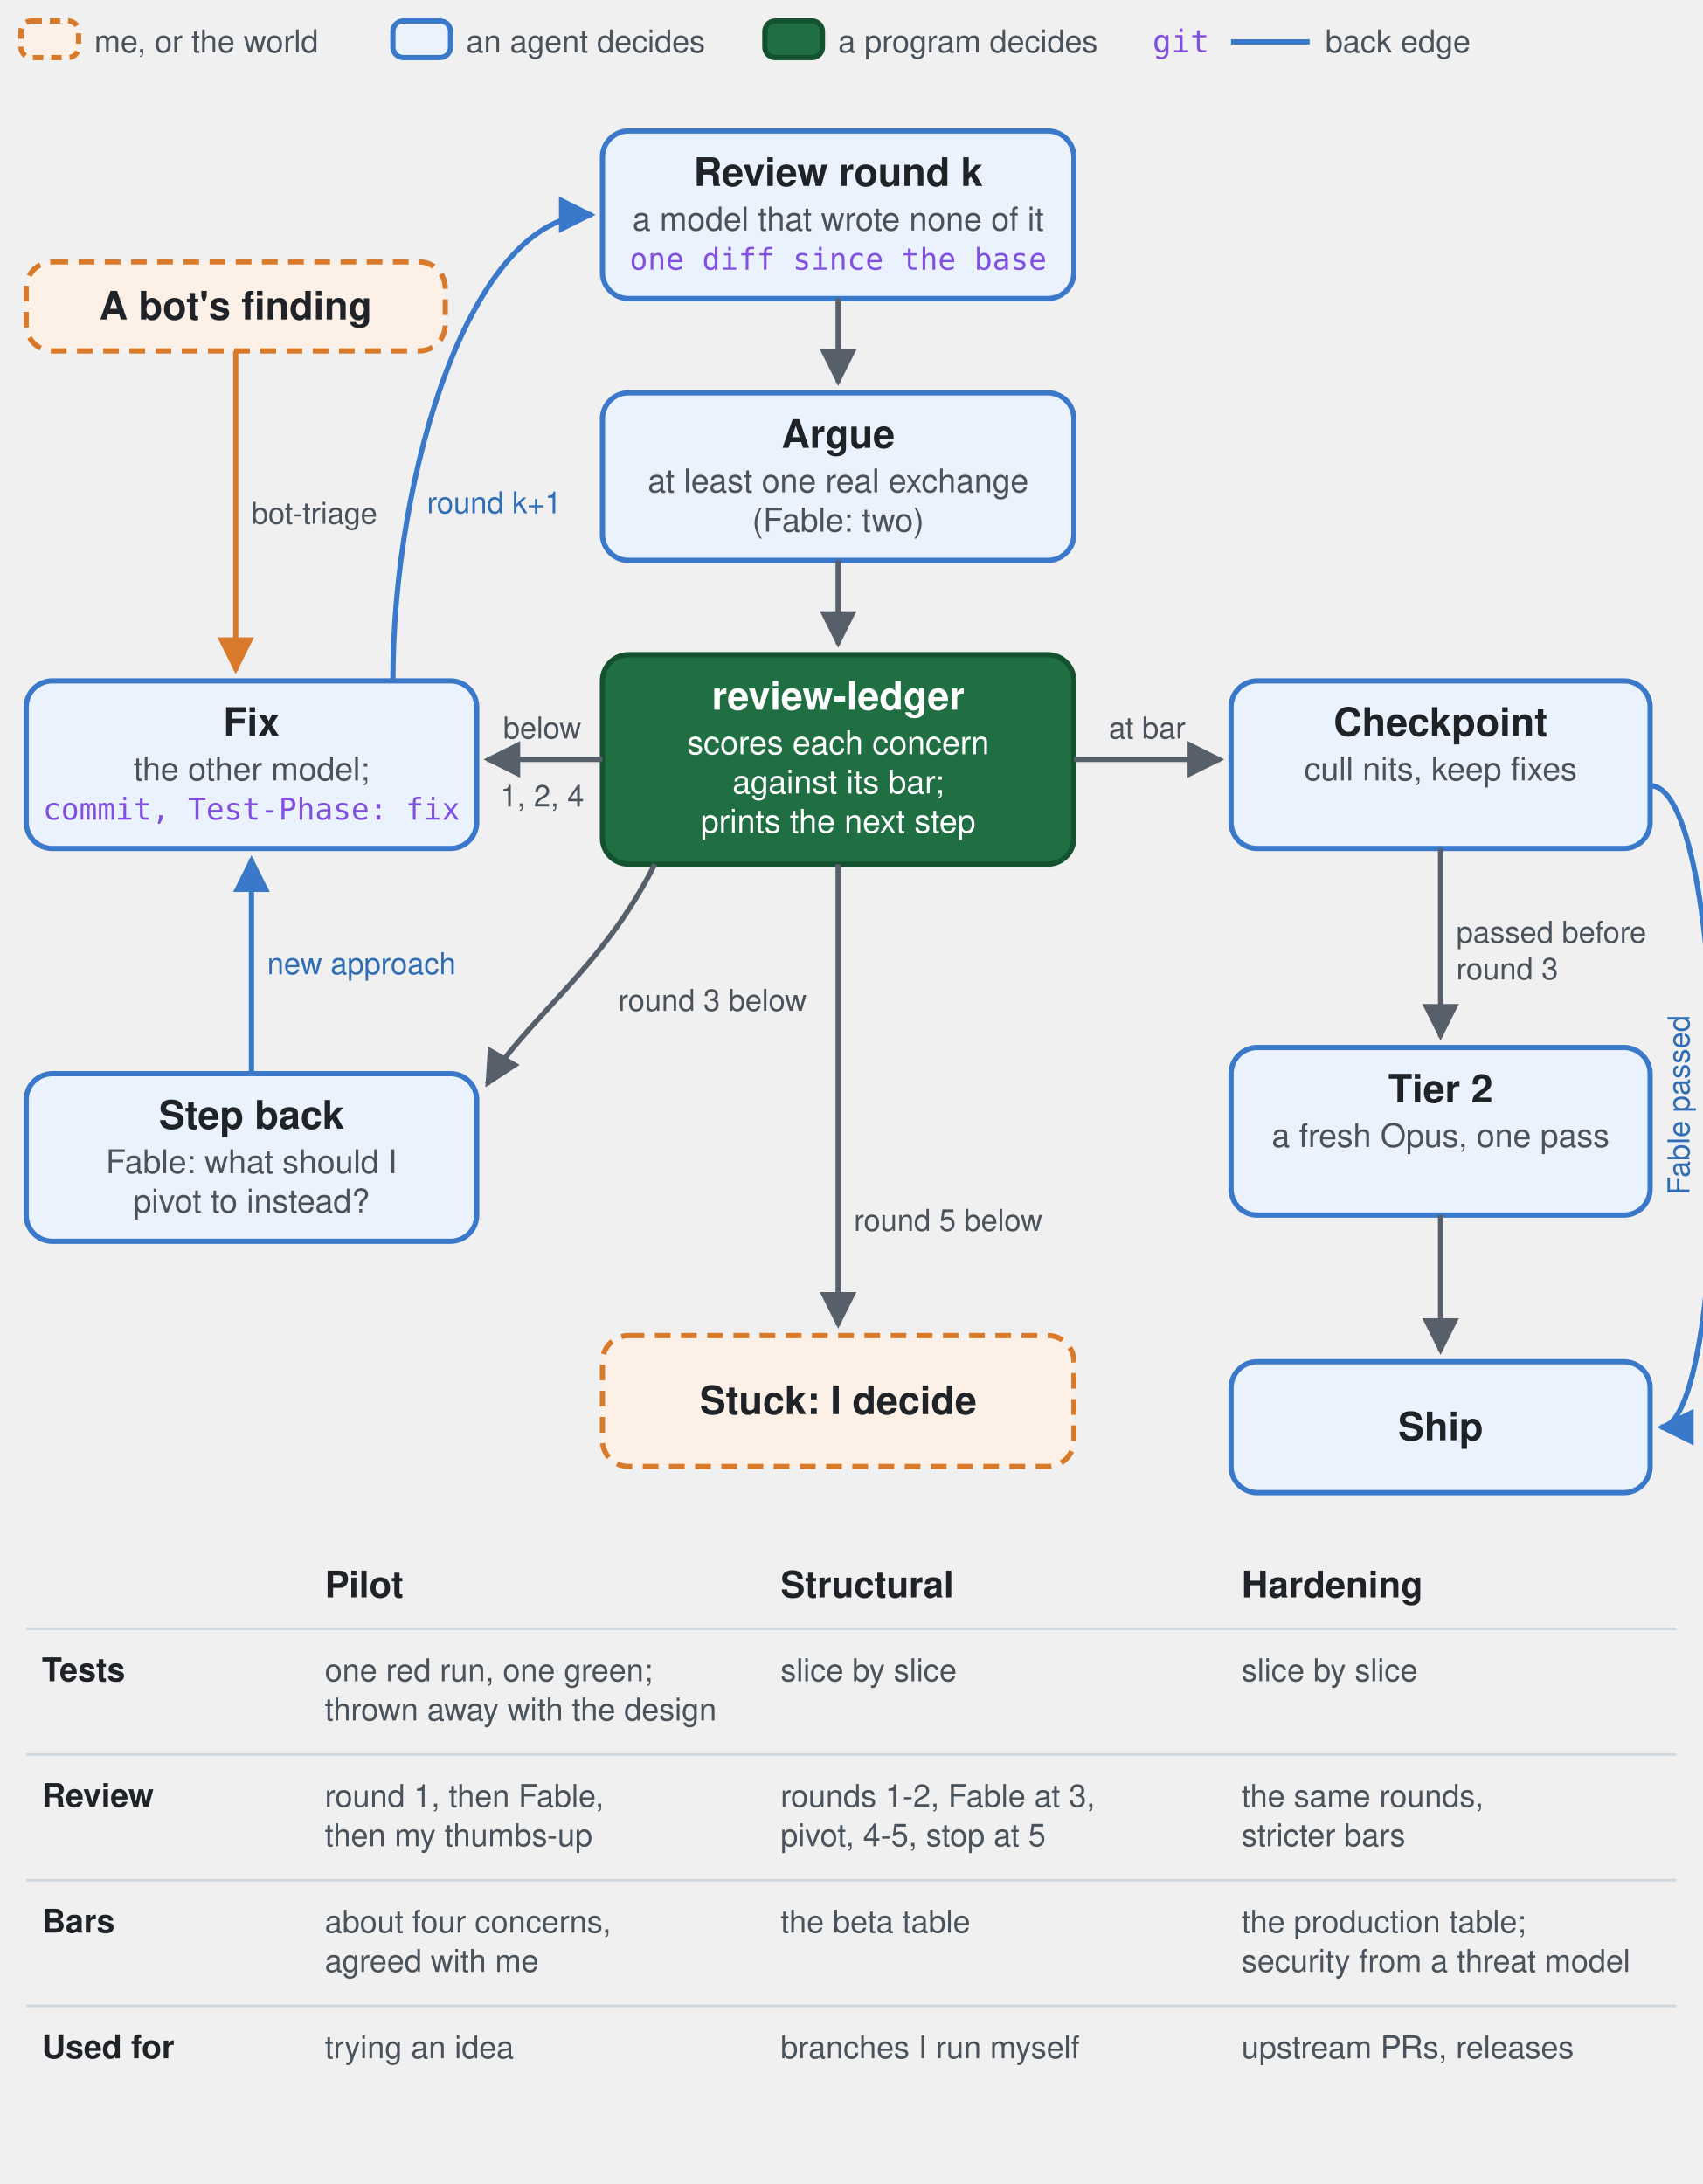
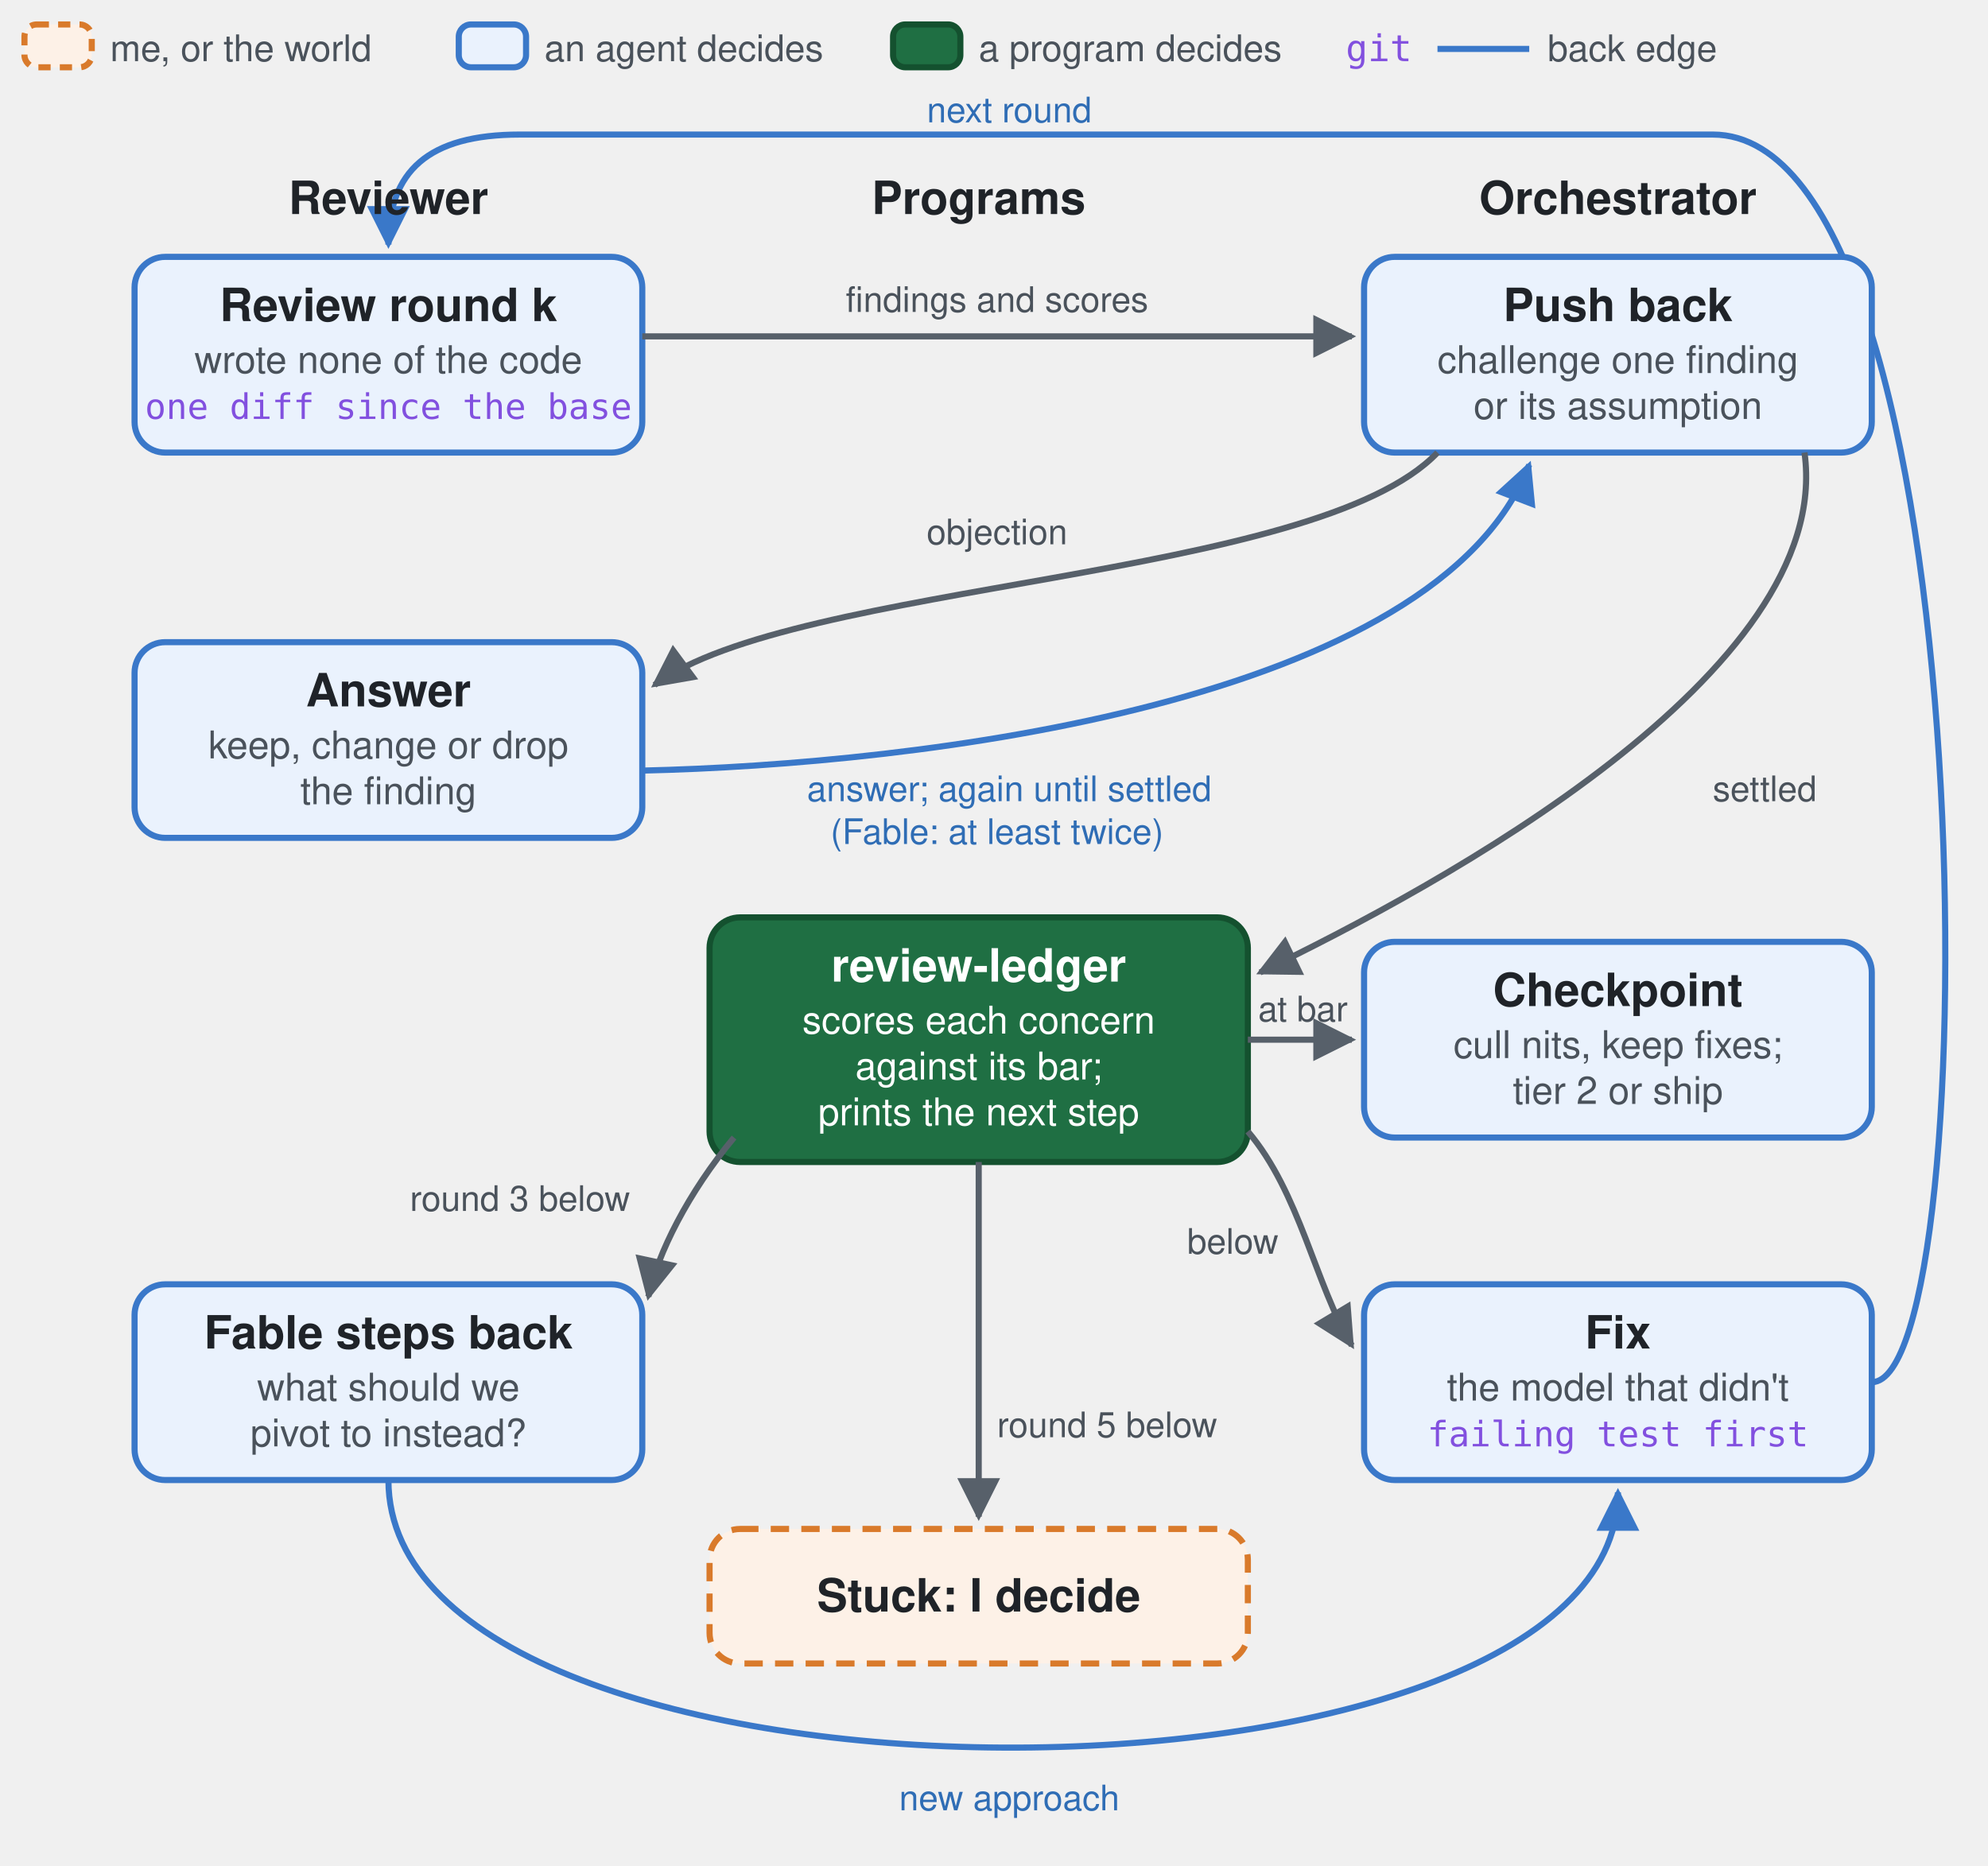
- <svg xmlns="http://www.w3.org/2000/svg" viewBox="0 0 650 834" width="100%" role="img" aria-labelledby="t d">
+ <svg xmlns="http://www.w3.org/2000/svg" viewBox="0 0 650 610" width="100%" role="img" aria-labelledby="t d">
  <defs>
    <marker id="hfw" viewBox="0 0 10 10" refX="9" refY="5" markerWidth="7" markerHeight="7" orient="auto-start-reverse">
      <path class="hfw" d="M0 0 L10 5 L0 10 Z" />
    </marker>
    <marker id="hbk" viewBox="0 0 10 10" refX="9" refY="5" markerWidth="7" markerHeight="7" orient="auto-start-reverse">
      <path class="hbk" d="M0 0 L10 5 L0 10 Z" />
    </marker>
    <marker id="hin" viewBox="0 0 10 10" refX="9" refY="5" markerWidth="7" markerHeight="7" orient="auto-start-reverse">
      <path class="hin" d="M0 0 L10 5 L0 10 Z" />
    </marker>
  </defs>
  <style>
.judge{fill:#eaf2fd;stroke:#3a78c9} .core{fill:#1f6f43;stroke:#14512f} .chaos{fill:#fdf1e7;stroke:#d97a2b}
.ink{fill:#1f2328} .muted{fill:#4a525b} .on{fill:#ffffff} .git{fill:#8250df}
.fw{stroke:#57606a;fill:none} .bk{stroke:#3a78c9;fill:none} .in{stroke:#d97a2b;fill:none} .encl{stroke:#8c959f;fill:none}
.hfw{fill:#57606a} .hbk{fill:#3a78c9} .hin{fill:#d97a2b} .bkink{fill:#2f6db5} .grid{stroke:#d1d9e0}
text{font-family:-apple-system,BlinkMacSystemFont,"Segoe UI",Helvetica,Arial,sans-serif}
.mono{font-family:ui-monospace,SFMono-Regular,Menlo,Consolas,monospace}
@media (prefers-color-scheme: dark){
.judge{fill:#12233a;stroke:#5b9be6} .core{fill:#2ea062;stroke:#7ee2a8} .chaos{fill:#2a1d12;stroke:#e08a3c}
.ink{fill:#f0f6fc} .muted{fill:#b1b8c0} .on{fill:#04150c} .git{fill:#c297ff}
.fw{stroke:#8b949e} .bk{stroke:#5b9be6} .in{stroke:#e08a3c} .encl{stroke:#6e7681}
.hfw{fill:#8b949e} .hbk{fill:#5b9be6} .hin{fill:#e08a3c} .bkink{fill:#7fb3f0} .grid{stroke:#30363d}
}
</style>
  <rect class="chaos" x="8" y="8" width="22" height="14" rx="4" stroke-width="2" stroke-dasharray="4 3" />
  <text class="muted" x="36" y="20" font-size="12" text-anchor="start">me, or the world</text>
  <rect class="judge" x="150" y="8" width="22" height="14" rx="4" stroke-width="2" />
  <text class="muted" x="178" y="20" font-size="12" text-anchor="start">an agent decides</text>
  <rect class="core" x="292" y="8" width="22" height="14" rx="4" stroke-width="2" />
  <text class="muted" x="320" y="20" font-size="12" text-anchor="start">a program decides</text>
  <text class="git mono" x="440" y="20" font-size="12" text-anchor="start">git</text>
  <line class="bk" x1="470" y1="16" x2="500" y2="16" stroke-width="2" />
  <text class="muted" x="506" y="20" font-size="12" text-anchor="start">back edge</text>
-   <rect class="judge" x="230" y="50" width="180" height="64" rx="10" stroke-width="2" />
-   <text class="ink" x="320.0" y="71" font-size="15" font-weight="700" text-anchor="middle">Review round k</text>
-   <text class="muted" x="320.0" y="88" font-size="12.5" text-anchor="middle">a model that wrote none of it</text>
-   <text class="git mono" x="320.0" y="103" font-size="11.5" text-anchor="middle">one diff since the base</text>
-   <rect class="judge" x="230" y="150" width="180" height="64" rx="10" stroke-width="2" />
-   <text class="ink" x="320.0" y="171" font-size="15" font-weight="700" text-anchor="middle">Argue</text>
-   <text class="muted" x="320.0" y="188" font-size="12.5" text-anchor="middle">at least one real exchange</text>
-   <text class="muted" x="320.0" y="203" font-size="12.5" text-anchor="middle">(Fable: two)</text>
-   <rect class="core" x="230" y="250" width="180" height="80" rx="10" stroke-width="2" />
-   <text class="on" x="320.0" y="271" font-size="15" font-weight="700" text-anchor="middle">review-ledger</text>
-   <text class="on" x="320.0" y="288" font-size="12.5" text-anchor="middle">scores each concern</text>
-   <text class="on" x="320.0" y="303" font-size="12.5" text-anchor="middle">against its bar;</text>
-   <text class="on" x="320.0" y="318" font-size="12.5" text-anchor="middle">prints the next step</text>
-   <rect class="judge" x="10" y="260" width="172" height="64" rx="10" stroke-width="2" />
-   <text class="ink" x="96.0" y="281" font-size="15" font-weight="700" text-anchor="middle">Fix</text>
-   <text class="muted" x="96.0" y="298" font-size="12.5" text-anchor="middle">the other model;</text>
-   <text class="git mono" x="96.0" y="313" font-size="11.5" text-anchor="middle">commit, Test-Phase: fix</text>
-   <rect class="chaos" x="10" y="100" width="160" height="34" rx="10" stroke-width="2" stroke-dasharray="6 4" />
-   <text class="ink" x="90.0" y="122.0" font-size="15" font-weight="700" text-anchor="middle">A bot's finding</text>
-   <path class="in" d="M90 134 L90 256" stroke-width="2" marker-end="url(#hin)" />
-   <text class="muted" x="96" y="200" font-size="11.5" text-anchor="start">bot-triage</text>
-   <rect class="judge" x="470" y="260" width="160" height="64" rx="10" stroke-width="2" />
-   <text class="ink" x="550.0" y="281" font-size="15" font-weight="700" text-anchor="middle">Checkpoint</text>
-   <text class="muted" x="550.0" y="298" font-size="12.5" text-anchor="middle">cull nits, keep fixes</text>
-   <rect class="judge" x="10" y="410" width="172" height="64" rx="10" stroke-width="2" />
-   <text class="ink" x="96.0" y="431" font-size="15" font-weight="700" text-anchor="middle">Step back</text>
-   <text class="muted" x="96.0" y="448" font-size="12.5" text-anchor="middle">Fable: what should I</text>
-   <text class="muted" x="96.0" y="463" font-size="12.5" text-anchor="middle">pivot to instead?</text>
-   <rect class="chaos" x="230" y="510" width="180" height="50" rx="10" stroke-width="2" stroke-dasharray="6 4" />
-   <text class="ink" x="320.0" y="540.0" font-size="15" font-weight="700" text-anchor="middle">Stuck: I decide</text>
-   <rect class="judge" x="470" y="400" width="160" height="64" rx="10" stroke-width="2" />
-   <text class="ink" x="550.0" y="421" font-size="15" font-weight="700" text-anchor="middle">Tier 2</text>
-   <text class="muted" x="550.0" y="438" font-size="12.5" text-anchor="middle">a fresh Opus, one pass</text>
-   <rect class="judge" x="470" y="520" width="160" height="50" rx="10" stroke-width="2" />
-   <text class="ink" x="550.0" y="550.0" font-size="15" font-weight="700" text-anchor="middle">Ship</text>
-   <path class="fw" d="M320 114 L320 146" stroke-width="2" marker-end="url(#hfw)" />
-   <path class="fw" d="M320 214 L320 246" stroke-width="2" marker-end="url(#hfw)" />
-   <path class="fw" d="M410 290 L466 290" stroke-width="2" marker-end="url(#hfw)" />
-   <text class="muted" x="438" y="282" font-size="11.5" text-anchor="middle">at bar</text>
-   <path class="fw" d="M230 290 L186 290" stroke-width="2" marker-end="url(#hfw)" />
-   <text class="muted" x="207" y="282" font-size="11.5" text-anchor="middle">below</text>
-   <text class="muted" x="207" y="308" font-size="11.5" text-anchor="middle">1, 2, 4</text>
-   <path class="bk" d="M150 260 C150 180 180 82 226 82" stroke-width="2" marker-end="url(#hbk)" />
-   <text class="bkink" x="163" y="196" font-size="11.5" text-anchor="start">round k+1</text>
-   <path class="fw" d="M250 330 C230 370 200 390 186 414" stroke-width="2" marker-end="url(#hfw)" />
-   <text class="muted" x="236" y="386" font-size="11.5" text-anchor="start">round 3 below</text>
-   <path class="bk" d="M96 410 L96 328" stroke-width="2" marker-end="url(#hbk)" />
-   <text class="bkink" x="102" y="372" font-size="11.5" text-anchor="start">new approach</text>
-   <path class="fw" d="M320 330 L320 506" stroke-width="2" marker-end="url(#hfw)" />
+   <path class="bk" d="M612 452 C650 452 650 44 560 44 L170 44 C140 44 127 56 127 80" stroke-width="2" marker-end="url(#hbk)" />
+   <text class="bkink" x="330" y="40" font-size="11.5" text-anchor="middle">next round</text>
+   <text class="ink" x="127" y="70" font-size="15" text-anchor="middle" font-weight="700">Reviewer</text>
+   <text class="ink" x="320" y="70" font-size="15" text-anchor="middle" font-weight="700">Programs</text>
+   <text class="ink" x="529" y="70" font-size="15" text-anchor="middle" font-weight="700">Orchestrator</text>
+   <rect class="judge" x="44" y="84" width="166" height="64" rx="10" stroke-width="2" />
+   <text class="ink" x="127.0" y="105" font-size="15" font-weight="700" text-anchor="middle">Review round k</text>
+   <text class="muted" x="127.0" y="122" font-size="12.5" text-anchor="middle">wrote none of the code</text>
+   <text class="git mono" x="127.0" y="137" font-size="11.5" text-anchor="middle">one diff since the base</text>
+   <rect class="judge" x="446" y="84" width="166" height="64" rx="10" stroke-width="2" />
+   <text class="ink" x="529.0" y="105" font-size="15" font-weight="700" text-anchor="middle">Push back</text>
+   <text class="muted" x="529.0" y="122" font-size="12.5" text-anchor="middle">challenge one finding</text>
+   <text class="muted" x="529.0" y="137" font-size="12.5" text-anchor="middle">or its assumption</text>
+   <rect class="judge" x="44" y="210" width="166" height="64" rx="10" stroke-width="2" />
+   <text class="ink" x="127.0" y="231" font-size="15" font-weight="700" text-anchor="middle">Answer</text>
+   <text class="muted" x="127.0" y="248" font-size="12.5" text-anchor="middle">keep, change or drop</text>
+   <text class="muted" x="127.0" y="263" font-size="12.5" text-anchor="middle">the finding</text>
+   <rect class="core" x="232" y="300" width="176" height="80" rx="10" stroke-width="2" />
+   <text class="on" x="320.0" y="321" font-size="15" font-weight="700" text-anchor="middle">review-ledger</text>
+   <text class="on" x="320.0" y="338" font-size="12.5" text-anchor="middle">scores each concern</text>
+   <text class="on" x="320.0" y="353" font-size="12.5" text-anchor="middle">against its bar;</text>
+   <text class="on" x="320.0" y="368" font-size="12.5" text-anchor="middle">prints the next step</text>
+   <rect class="judge" x="446" y="308" width="166" height="64" rx="10" stroke-width="2" />
+   <text class="ink" x="529.0" y="329" font-size="15" font-weight="700" text-anchor="middle">Checkpoint</text>
+   <text class="muted" x="529.0" y="346" font-size="12.5" text-anchor="middle">cull nits, keep fixes;</text>
+   <text class="muted" x="529.0" y="361" font-size="12.5" text-anchor="middle">tier 2 or ship</text>
+   <rect class="judge" x="446" y="420" width="166" height="64" rx="10" stroke-width="2" />
+   <text class="ink" x="529.0" y="441" font-size="15" font-weight="700" text-anchor="middle">Fix</text>
+   <text class="muted" x="529.0" y="458" font-size="12.5" text-anchor="middle">the model that didn't</text>
+   <text class="git mono" x="529.0" y="473" font-size="11.5" text-anchor="middle">failing test first</text>
+   <rect class="judge" x="44" y="420" width="166" height="64" rx="10" stroke-width="2" />
+   <text class="ink" x="127.0" y="441" font-size="15" font-weight="700" text-anchor="middle">Fable steps back</text>
+   <text class="muted" x="127.0" y="458" font-size="12.5" text-anchor="middle">what should we</text>
+   <text class="muted" x="127.0" y="473" font-size="12.5" text-anchor="middle">pivot to instead?</text>
+   <rect class="chaos" x="232" y="500" width="176" height="44" rx="10" stroke-width="2" stroke-dasharray="6 4" />
+   <text class="ink" x="320.0" y="527.0" font-size="15" font-weight="700" text-anchor="middle">Stuck: I decide</text>
+   <path class="fw" d="M210 110 L442 110" stroke-width="2" marker-end="url(#hfw)" />
+   <text class="muted" x="326" y="102" font-size="11.5" text-anchor="middle">findings and scores</text>
+   <path class="fw" d="M470 148 C430 190 260 190 214 224" stroke-width="2" marker-end="url(#hfw)" />
+   <text class="muted" x="326" y="178" font-size="11.5" text-anchor="middle">objection</text>
+   <path class="bk" d="M210 252 C300 250 470 230 500 152" stroke-width="2" marker-end="url(#hbk)" />
+   <text class="bkink" x="330" y="262" font-size="11.5" text-anchor="middle">answer; again until settled</text>
+   <text class="bkink" x="326" y="276" font-size="11.5" text-anchor="middle">(Fable: at least twice)</text>
+   <path class="fw" d="M590 148 C600 220 470 290 412 318" stroke-width="2" marker-end="url(#hfw)" />
+   <text class="muted" x="560" y="262" font-size="11.5" text-anchor="start">settled</text>
+   <path class="fw" d="M408 340 L442 340" stroke-width="2" marker-end="url(#hfw)" />
+   <text class="muted" x="426" y="334" font-size="11.5" text-anchor="middle">at bar</text>
+   <path class="fw" d="M408 370 C425 390 430 420 442 440" stroke-width="2" marker-end="url(#hfw)" />
+   <text class="muted" x="418" y="410" font-size="11.5" text-anchor="end">below</text>
+   <path class="fw" d="M240 372 C225 390 215 410 212 424" stroke-width="2" marker-end="url(#hfw)" />
+   <text class="muted" x="206" y="396" font-size="11.5" text-anchor="end">round 3 below</text>
+   <path class="fw" d="M320 380 L320 496" stroke-width="2" marker-end="url(#hfw)" />
  <text class="muted" x="326" y="470" font-size="11.5" text-anchor="start">round 5 below</text>
-   <path class="fw" d="M550 324 L550 396" stroke-width="2" marker-end="url(#hfw)" />
-   <text class="muted" x="556" y="360" font-size="11.5" text-anchor="start">passed before</text>
-   <text class="muted" x="556" y="374" font-size="11.5" text-anchor="start">round 3</text>
-   <path class="fw" d="M550 464 L550 516" stroke-width="2" marker-end="url(#hfw)" />
-   <path class="bk" d="M630 300 C662 300 662 545 634 545" stroke-width="2" marker-end="url(#hbk)" />
-   <text class="bkink" x="645" y="422" font-size="11.5" text-anchor="middle" transform="rotate(-90 645 422)">Fable passed</text>
-   <text class="ink" x="16" y="610" font-size="14" text-anchor="start" font-weight="700" />
-   <text class="ink" x="124" y="610" font-size="14" text-anchor="start" font-weight="700">Pilot</text>
-   <text class="ink" x="298" y="610" font-size="14" text-anchor="start" font-weight="700">Structural</text>
-   <text class="ink" x="474" y="610" font-size="14" text-anchor="start" font-weight="700">Hardening</text>
-   <line class="grid" x1="10" y1="622" x2="640" y2="622" stroke-width="1" />
-   <text class="ink" x="16" y="642" font-size="12.5" text-anchor="start" font-weight="600">Tests</text>
-   <text class="muted" x="124" y="642" font-size="12" text-anchor="start">one red run, one green;</text>
-   <text class="muted" x="124" y="657" font-size="12" text-anchor="start">thrown away with the design</text>
-   <text class="muted" x="298" y="642" font-size="12" text-anchor="start">slice by slice</text>
-   <text class="muted" x="474" y="642" font-size="12" text-anchor="start">slice by slice</text>
-   <line class="grid" x1="10" y1="670" x2="640" y2="670" stroke-width="1" />
-   <text class="ink" x="16" y="690" font-size="12.5" text-anchor="start" font-weight="600">Review</text>
-   <text class="muted" x="124" y="690" font-size="12" text-anchor="start">round 1, then Fable,</text>
-   <text class="muted" x="124" y="705" font-size="12" text-anchor="start">then my thumbs-up</text>
-   <text class="muted" x="298" y="690" font-size="12" text-anchor="start">rounds 1-2, Fable at 3,</text>
-   <text class="muted" x="298" y="705" font-size="12" text-anchor="start">pivot, 4-5, stop at 5</text>
-   <text class="muted" x="474" y="690" font-size="12" text-anchor="start">the same rounds,</text>
-   <text class="muted" x="474" y="705" font-size="12" text-anchor="start">stricter bars</text>
-   <line class="grid" x1="10" y1="718" x2="640" y2="718" stroke-width="1" />
-   <text class="ink" x="16" y="738" font-size="12.5" text-anchor="start" font-weight="600">Bars</text>
-   <text class="muted" x="124" y="738" font-size="12" text-anchor="start">about four concerns,</text>
-   <text class="muted" x="124" y="753" font-size="12" text-anchor="start">agreed with me</text>
-   <text class="muted" x="298" y="738" font-size="12" text-anchor="start">the beta table</text>
-   <text class="muted" x="474" y="738" font-size="12" text-anchor="start">the production table;</text>
-   <text class="muted" x="474" y="753" font-size="12" text-anchor="start">security from a threat model</text>
-   <line class="grid" x1="10" y1="766" x2="640" y2="766" stroke-width="1" />
-   <text class="ink" x="16" y="786" font-size="12.5" text-anchor="start" font-weight="600">Used for</text>
-   <text class="muted" x="124" y="786" font-size="12" text-anchor="start">trying an idea</text>
-   <text class="muted" x="298" y="786" font-size="12" text-anchor="start">branches I run myself</text>
-   <text class="muted" x="474" y="786" font-size="12" text-anchor="start">upstream PRs, releases</text>
+   <path class="bk" d="M127 484 C127 600 529 600 529 488" stroke-width="2" marker-end="url(#hbk)" />
+   <text class="bkink" x="330" y="592" font-size="11.5" text-anchor="middle">new approach</text>
</svg>
